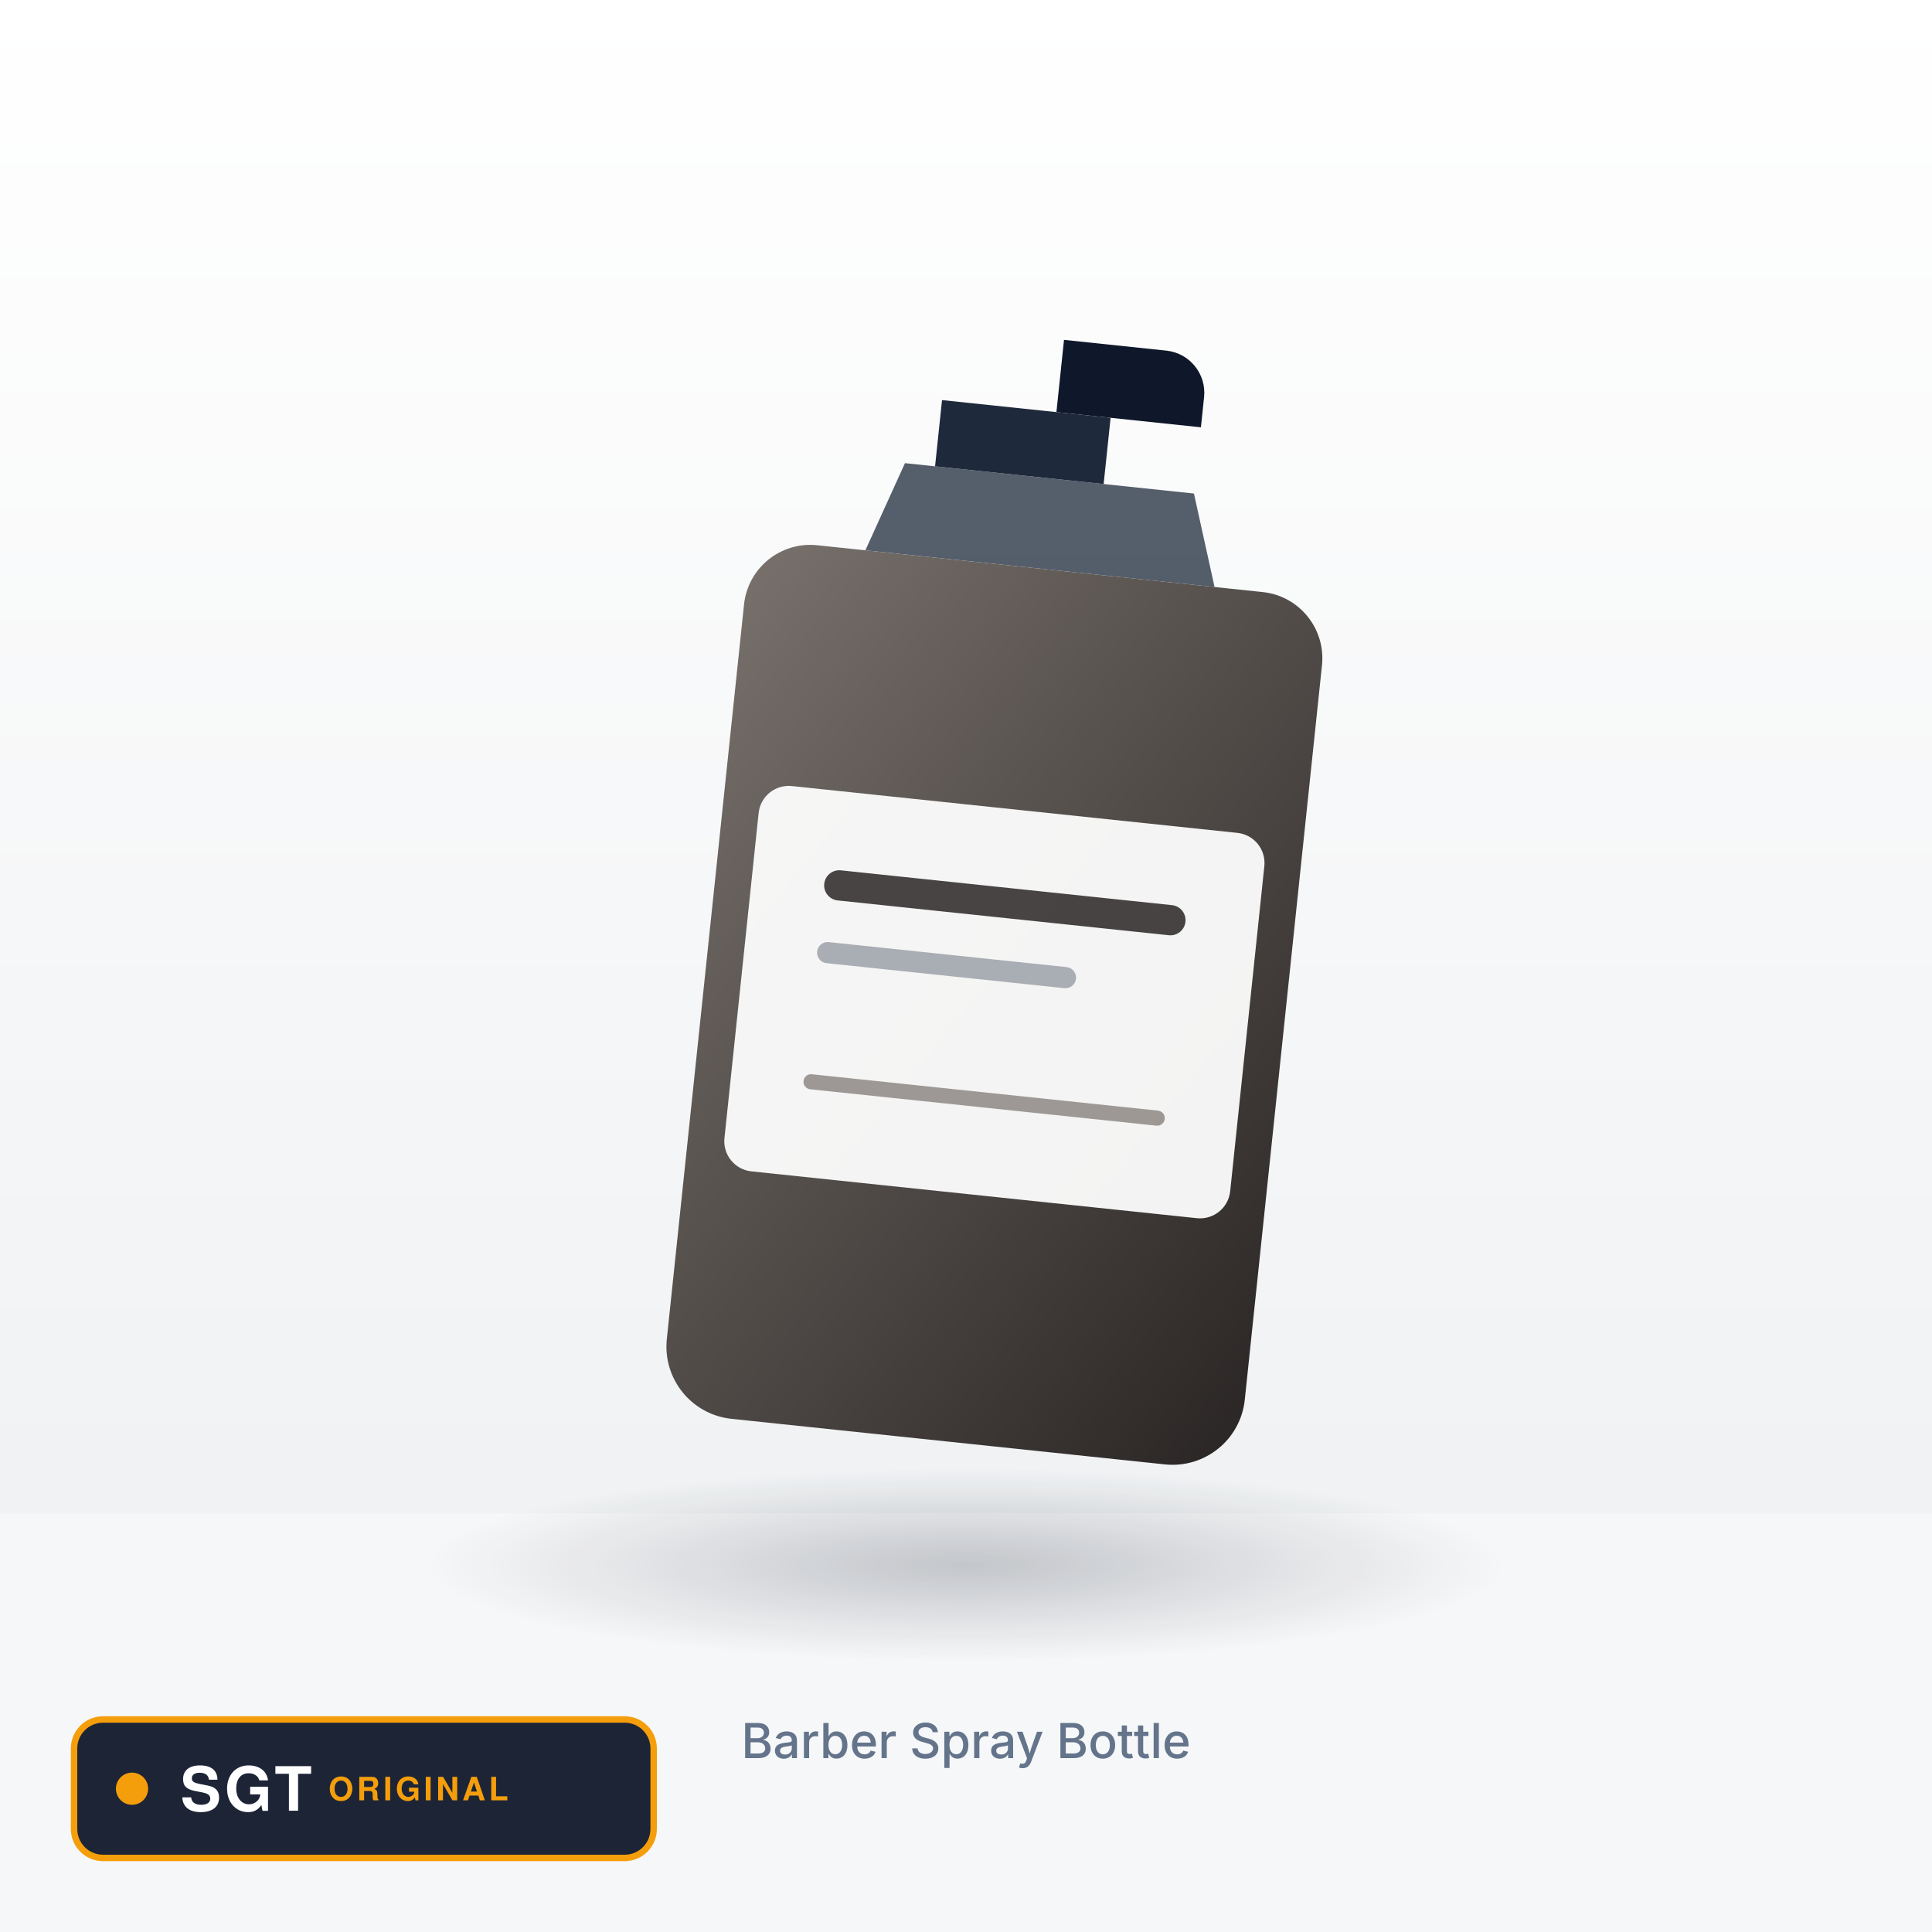
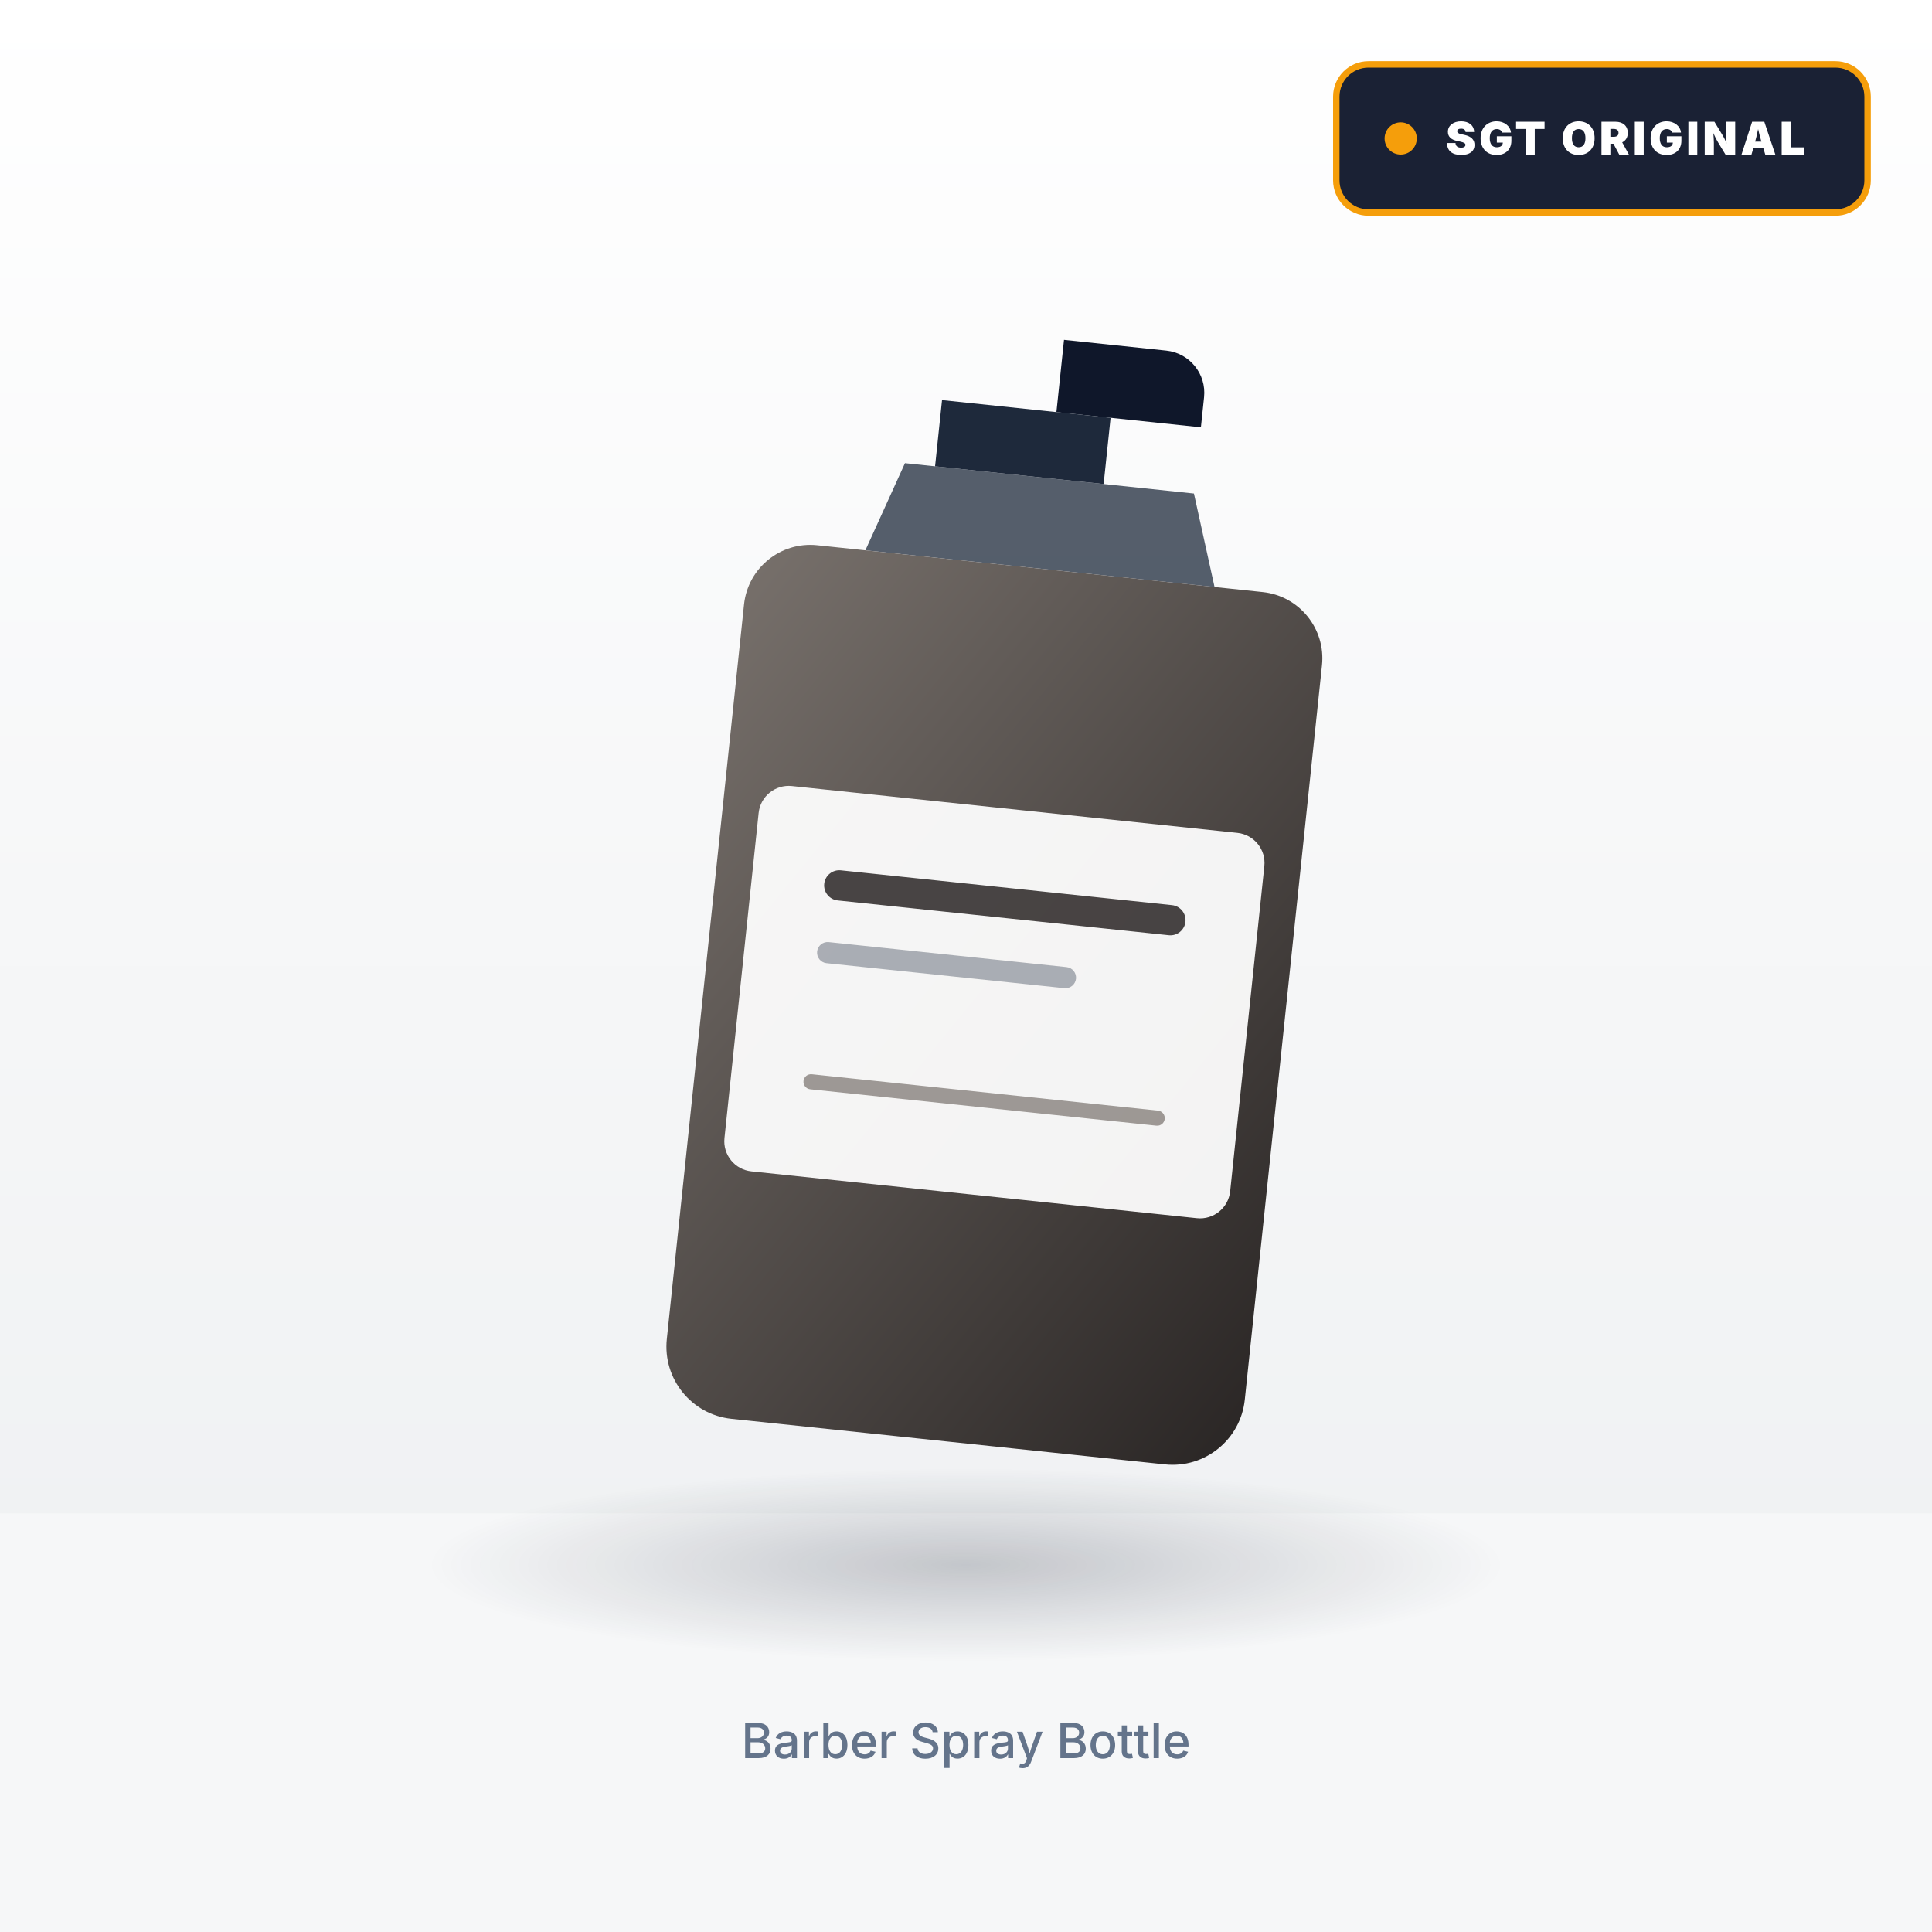
<svg xmlns="http://www.w3.org/2000/svg" viewBox="0 0 600 600" width="600" height="600" role="img" aria-label="Barber Spray Bottle — Barber Supplies">
  <defs>
    <linearGradient id="bg" x1="0" y1="0" x2="0" y2="1">
      <stop offset="0%" stop-color="#ffffff" />
      <stop offset="100%" stop-color="#eceef0" />
    </linearGradient>
    <linearGradient id="body" x1="0" y1="0" x2="1" y2="1">
      <stop offset="0%" stop-color="#78716c" />
      <stop offset="100%" stop-color="#292524" />
    </linearGradient>
    <linearGradient id="stroke" x1="0" y1="0" x2="1" y2="1">
      <stop offset="0%" stop-color="#78716c" />
      <stop offset="100%" stop-color="#292524" />
    </linearGradient>
    <radialGradient id="shadow" cx="50%" cy="50%">
      <stop offset="0%" stop-color="#0f172a" stop-opacity="0.22" />
      <stop offset="100%" stop-color="#0f172a" stop-opacity="0" />
    </radialGradient>
  </defs>
  <rect width="600" height="600" fill="url(#bg)" />
  <rect y="470" width="600" height="130" fill="#f6f7f8" />
  <ellipse cx="300" cy="486" rx="168" ry="30" fill="url(#shadow)" />
  <g transform="translate(310 300) rotate(6) scale(0.94) translate(-300 -300)">
    <path d="M300 92h34a14 14 0 0 1 14 14v10h-48z" fill="#0f172a" />
    <path d="M262 116h56v22h-56z" fill="#1e293b" />
    <path d="M252 138h96l10 30H242z" fill="#1e293b" opacity="0.75" />
    <path d="M226 168h148a22 22 0 0 1 22 22v244a24 24 0 0 1-24 24H228a24 24 0 0 1-24-24V190a22 22 0 0 1 22-22z" fill="url(#body)" />
    <rect x="216" y="248" width="168" height="128" rx="10" fill="#ffffff" opacity="0.94" />
    <rect x="240" y="274" width="120" height="10" rx="5" fill="#292524" opacity="0.85" />
    <rect x="240" y="298" width="86" height="7" rx="3.5" fill="#1e293b" opacity="0.35" />
    <rect x="240" y="342" width="120" height="5" rx="2.5" fill="#78716c" opacity="0.7" />
  </g>
  <text x="300" y="546" font-family="ui-sans-serif,system-ui,-apple-system,sans-serif" font-size="15" font-weight="500" fill="#64748b" text-anchor="middle">Barber Spray Bottle</text>
-   <g id="sgt-brand-tag">
-     <rect x="23" y="534" width="180" height="43" rx="9" fill="#0f172a" fill-opacity="0.94" stroke="#f59e0b" stroke-width="2" />
-     <circle cx="41" cy="555.5" r="5" fill="#f59e0b" />
-     <text x="56" y="562.34" fill="#ffffff" font-family="Helvetica Neue, Helvetica, Arial, sans-serif" font-weight="700" font-size="19" letter-spacing="1.14">SGT</text>
-     <text x="102" y="559.1" fill="#f59e0b" font-family="Helvetica Neue, Helvetica, Arial, sans-serif" font-weight="600" font-size="10" letter-spacing="1.00">ORIGINAL</text>
+   <g id="sgt-brand-tag" transform="translate(415, 20)">
+     <rect x="0" y="0" width="165" height="46" rx="10" fill="#0f172a" fill-opacity="0.95" stroke="#f59e0b" stroke-width="2" />
+     <circle cx="20" cy="23" r="5" fill="#f59e0b" />
+     <text x="34" y="28" font-family="system-ui, -apple-system, sans-serif" font-weight="900" font-size="14" fill="#ffffff" letter-spacing="1">SGT ORIGINAL</text>
  </g>
</svg>
